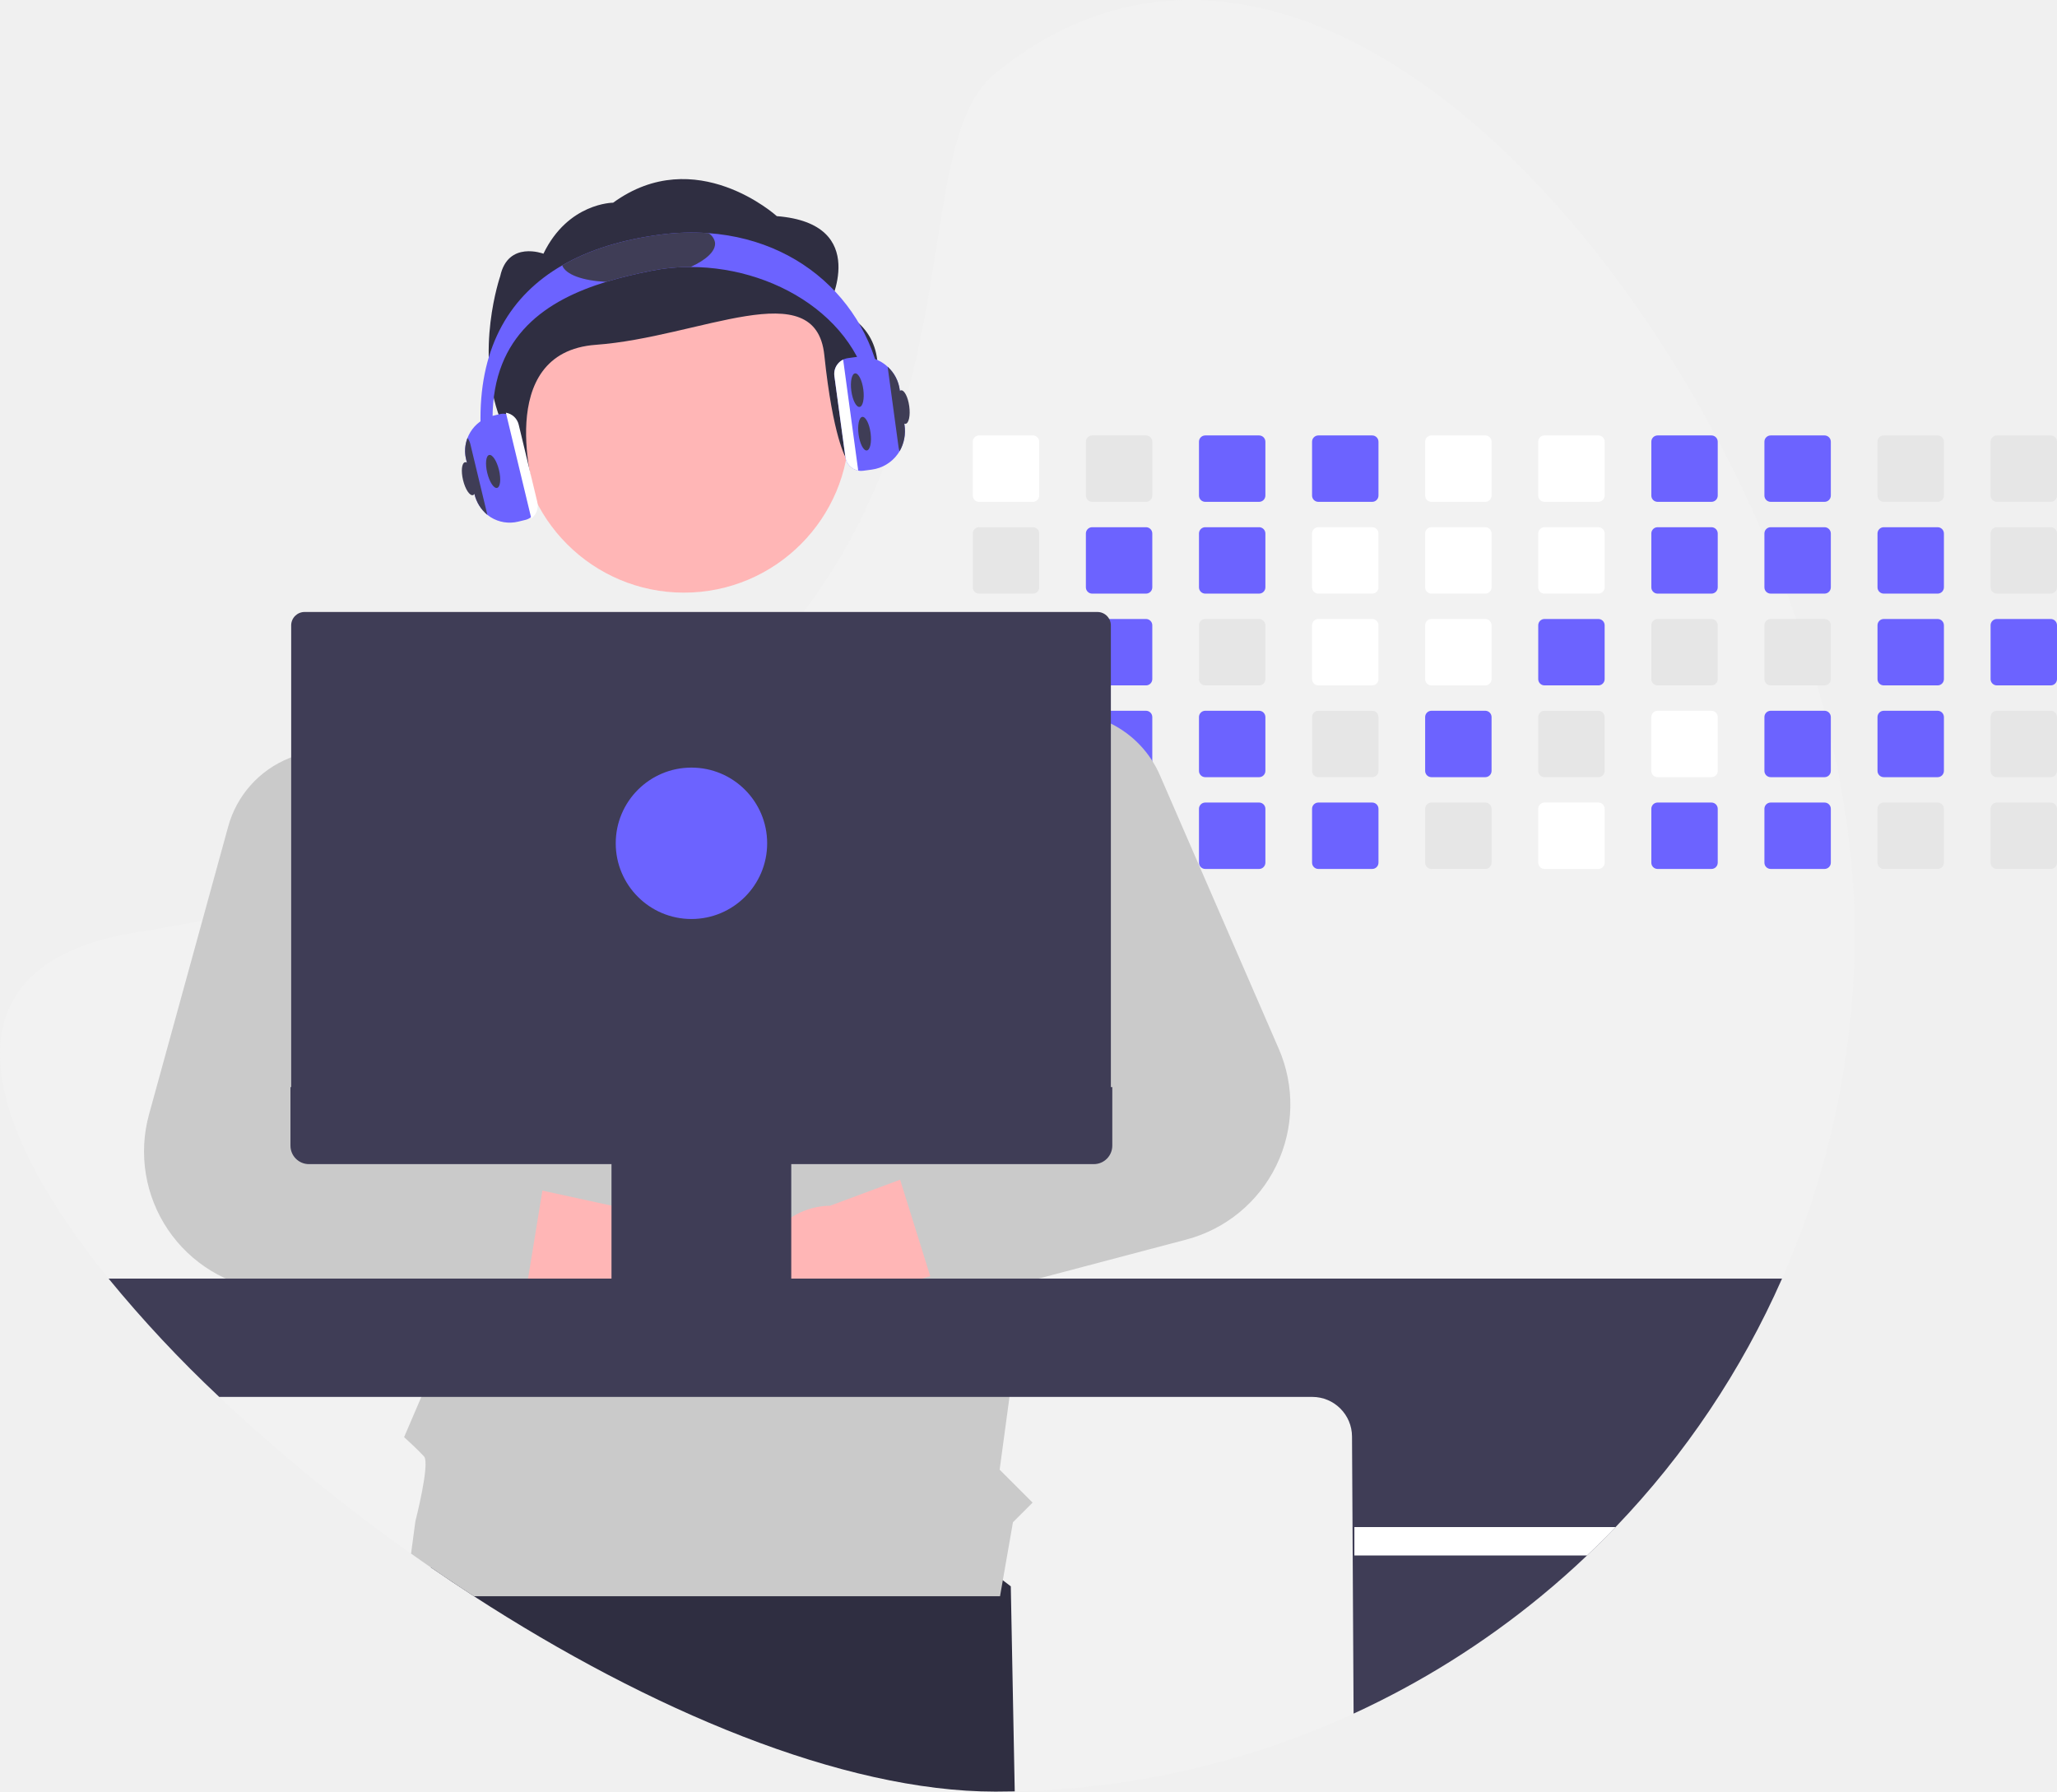
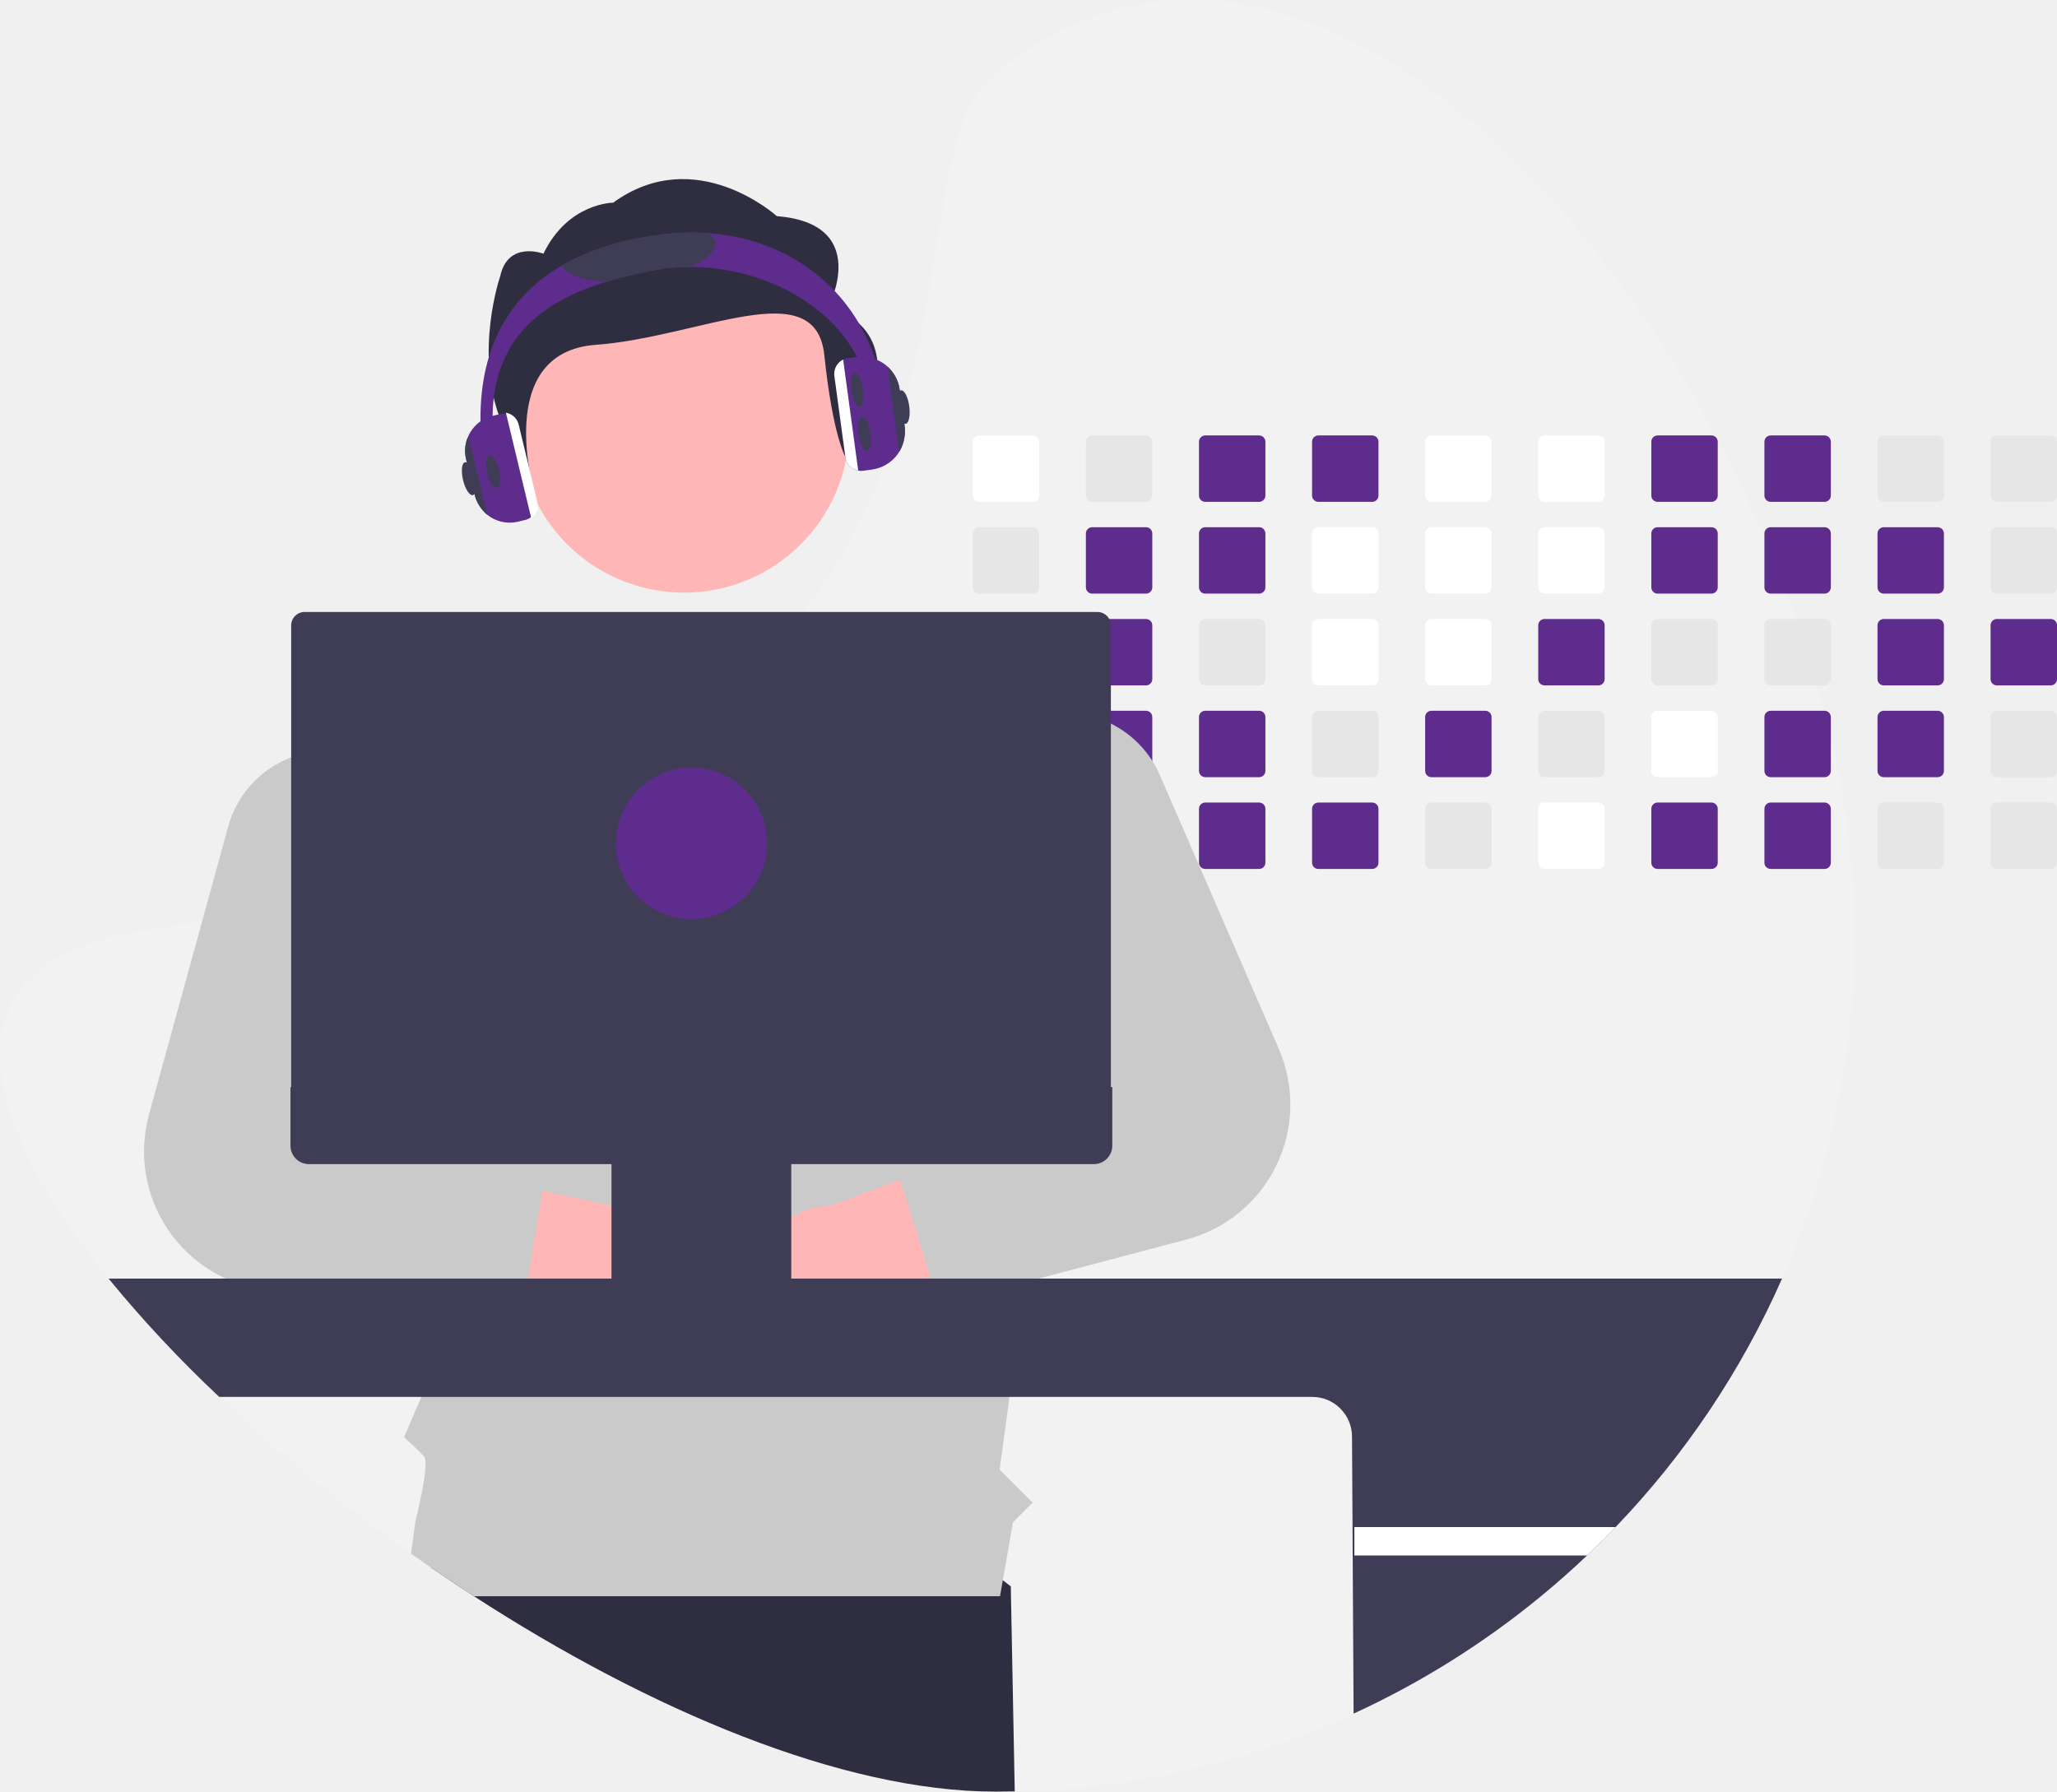
<svg xmlns="http://www.w3.org/2000/svg" id="f1b25b43-9e03-45b3-af71-047f5bd7d8f3" data-name="Layer 1" width="850.538" height="740.83" viewBox="0 0 850.538 740.83">
  <path d="M941.609,465.125a354.21,354.21,0,0,1-98.85,245.9q-5.745,6.015-11.8,11.74-9.225,8.775-19.07,16.87a353.934,353.934,0,0,1-217.58,80.69q-3.975.09-7.98.09c-63.43,0-143.21-33.88-215.61-80.78q-8.985-5.82-17.81-11.91-4.125-2.82-8.21-5.72a730.43,730.43,0,0,1-79.32-64.8,514.116,514.116,0,0,1-45.75-48.92c-55.63-68.62-67.9-130.45,11.41-143.16q14.085-2.25,27.34-4.81,19.2-3.69,36.75-7.97,23.64-5.745,44.42-12.46,6.99-2.25,13.66-4.59c65.74-23.09,109.74-53.2,139.69-85.87q7.62-8.295,14.05-16.79a236.055,236.055,0,0,0,17.83-27.12,254.898,254.898,0,0,0,18.41-41.05l.27-.78c23.83-68.74,16.58-132.5,42.87-153.84,112.38-91.23,252.29,38.69,317.96,191.9q4.965,11.58,9.34,23.3,1.965,5.235,3.79,10.49,4.8,13.695,8.71,27.46,1.5,5.25,2.86,10.49c.97,3.77,1.9,7.53,2.76,11.29C938.139,412.305,941.609,439.455,941.609,465.125Z" transform="translate(-174.731 -79.58524)" fill="#f2f2f2" />
  <path d="M594.309,820.325q-3.975.09-7.98.09c-63.43,0-143.21-33.88-215.61-80.78q-8.985-5.82-17.81-11.91l5.16-31.4,156.21-20.74,78.4,59.95Z" transform="translate(-174.731 -79.58524)" fill="#2f2e41" />
  <path d="M601.829,259.635h-22.26a2.601,2.601,0,0,0-2.6,2.6v22.27a2.593,2.593,0,0,0,2.6,2.59h22.26a2.599,2.599,0,0,0,2.6-2.59v-22.27A2.608,2.608,0,0,0,601.829,259.635Z" transform="translate(-174.731 -79.58524)" fill="#fff" />
  <path d="M601.829,297.585h-22.26a2.601,2.601,0,0,0-2.6,2.6v22.27a2.593,2.593,0,0,0,2.6,2.59h22.26a2.599,2.599,0,0,0,2.6-2.59v-22.27A2.608,2.608,0,0,0,601.829,297.585Z" transform="translate(-174.731 -79.58524)" fill="#e6e6e6" />
  <path d="M601.829,335.535h-22.26a2.601,2.601,0,0,0-2.6,2.6v22.26a2.595,2.595,0,0,0,2.6,2.6h22.26a2.601,2.601,0,0,0,2.6-2.6v-22.26A2.608,2.608,0,0,0,601.829,335.535Z" transform="translate(-174.731 -79.58524)" fill="#e6e6e6" />
  <path d="M604.389,375.625a2.617,2.617,0,0,0-2.56-2.14h-22.26a2.601,2.601,0,0,0-2.6,2.6v22.26a2.595,2.595,0,0,0,2.6,2.6h22.26a2.601,2.601,0,0,0,2.6-2.6v-22.26A2.313,2.313,0,0,0,604.389,375.625Z" transform="translate(-174.731 -79.58524)" fill="#e6e6e6" />
  <path d="M602.839,411.635a2.634,2.634,0,0,0-1.01-.2h-22.26a2.595,2.595,0,0,0-2.6,2.6v22.26a2.588,2.588,0,0,0,2.6,2.6h22.26a2.601,2.601,0,0,0,2.6-2.6v-22.26A2.616,2.616,0,0,0,602.839,411.635Z" transform="translate(-174.731 -79.58524)" fill="#e6e6e6" />
  <path d="M648.589,259.635h-22.26a2.601,2.601,0,0,0-2.6,2.6v22.27a2.593,2.593,0,0,0,2.6,2.59h22.26a2.599,2.599,0,0,0,2.6-2.59v-22.27A2.608,2.608,0,0,0,648.589,259.635Z" transform="translate(-174.731 -79.58524)" fill="#e6e6e6" />
-   <path d="M648.589,297.585h-22.26a2.601,2.601,0,0,0-2.6,2.6v22.27a2.593,2.593,0,0,0,2.6,2.59h22.26a2.599,2.599,0,0,0,2.6-2.59v-22.27A2.608,2.608,0,0,0,648.589,297.585Z" transform="translate(-174.731 -79.58524)" fill="#6c63ff" />
-   <path d="M648.589,335.535h-22.26a2.601,2.601,0,0,0-2.6,2.6v22.26a2.595,2.595,0,0,0,2.6,2.6h22.26a2.601,2.601,0,0,0,2.6-2.6v-22.26A2.608,2.608,0,0,0,648.589,335.535Z" transform="translate(-174.731 -79.58524)" fill="#6c63ff" />
-   <path d="M648.589,373.485h-22.26a2.593,2.593,0,0,0-2.46,1.78,2.478,2.478,0,0,0-.14.82v22.26a2.595,2.595,0,0,0,2.6,2.6h22.26a2.601,2.601,0,0,0,2.6-2.6v-22.26A2.608,2.608,0,0,0,648.589,373.485Z" transform="translate(-174.731 -79.58524)" fill="#6c63ff" />
+   <path d="M648.589,297.585h-22.26a2.601,2.601,0,0,0-2.6,2.6v22.27a2.593,2.593,0,0,0,2.6,2.59h22.26a2.599,2.599,0,0,0,2.6-2.59v-22.27A2.608,2.608,0,0,0,648.589,297.585Z" transform="translate(-174.731 -79.58524)" fill="#5d2c8d" />
+   <path d="M648.589,335.535h-22.26a2.601,2.601,0,0,0-2.6,2.6v22.26a2.595,2.595,0,0,0,2.6,2.6h22.26a2.601,2.601,0,0,0,2.6-2.6v-22.26A2.608,2.608,0,0,0,648.589,335.535Z" transform="translate(-174.731 -79.58524)" fill="#5d2c8d" />
+   <path d="M648.589,373.485h-22.26a2.593,2.593,0,0,0-2.46,1.78,2.478,2.478,0,0,0-.14.82v22.26a2.595,2.595,0,0,0,2.6,2.6h22.26a2.601,2.601,0,0,0,2.6-2.6v-22.26A2.608,2.608,0,0,0,648.589,373.485Z" transform="translate(-174.731 -79.58524)" fill="#5d2c8d" />
  <path d="M648.589,411.435h-22.26a2.595,2.595,0,0,0-2.6,2.6v22.26a2.595,2.595,0,0,0,2.6,2.6h22.26a2.601,2.601,0,0,0,2.6-2.6v-22.26A2.601,2.601,0,0,0,648.589,411.435Z" transform="translate(-174.731 -79.58524)" fill="#e6e6e6" />
-   <path d="M695.349,259.635h-22.26a2.601,2.601,0,0,0-2.6,2.6v22.27a2.593,2.593,0,0,0,2.6,2.59h22.26a2.599,2.599,0,0,0,2.6-2.59v-22.27A2.608,2.608,0,0,0,695.349,259.635Z" transform="translate(-174.731 -79.58524)" fill="#6c63ff" />
-   <path d="M695.349,297.585h-22.26a2.601,2.601,0,0,0-2.6,2.6v22.27a2.593,2.593,0,0,0,2.6,2.59h22.26a2.599,2.599,0,0,0,2.6-2.59v-22.27A2.608,2.608,0,0,0,695.349,297.585Z" transform="translate(-174.731 -79.58524)" fill="#6c63ff" />
+   <path d="M695.349,259.635h-22.26a2.601,2.601,0,0,0-2.6,2.6v22.27a2.593,2.593,0,0,0,2.6,2.59h22.26a2.599,2.599,0,0,0,2.6-2.59v-22.27A2.608,2.608,0,0,0,695.349,259.635Z" transform="translate(-174.731 -79.58524)" fill="#5d2c8d" />
+   <path d="M695.349,297.585h-22.26a2.601,2.601,0,0,0-2.6,2.6v22.27a2.593,2.593,0,0,0,2.6,2.59h22.26a2.599,2.599,0,0,0,2.6-2.59v-22.27A2.608,2.608,0,0,0,695.349,297.585Z" transform="translate(-174.731 -79.58524)" fill="#5d2c8d" />
  <path d="M695.349,335.535h-22.26a2.601,2.601,0,0,0-2.6,2.6v22.26a2.595,2.595,0,0,0,2.6,2.6h22.26a2.601,2.601,0,0,0,2.6-2.6v-22.26A2.608,2.608,0,0,0,695.349,335.535Z" transform="translate(-174.731 -79.58524)" fill="#e6e6e6" />
-   <path d="M695.349,373.485h-22.26a2.601,2.601,0,0,0-2.6,2.6v22.26a2.595,2.595,0,0,0,2.6,2.6h22.26a2.601,2.601,0,0,0,2.6-2.6v-22.26A2.608,2.608,0,0,0,695.349,373.485Z" transform="translate(-174.731 -79.58524)" fill="#6c63ff" />
-   <path d="M695.349,411.435h-22.26a2.595,2.595,0,0,0-2.6,2.6v22.26a2.595,2.595,0,0,0,2.6,2.6h22.26a2.601,2.601,0,0,0,2.6-2.6v-22.26A2.601,2.601,0,0,0,695.349,411.435Z" transform="translate(-174.731 -79.58524)" fill="#6c63ff" />
-   <path d="M742.109,259.635h-22.26a2.601,2.601,0,0,0-2.6,2.6v22.27a2.593,2.593,0,0,0,2.6,2.59h22.26a2.599,2.599,0,0,0,2.6-2.59v-22.27A2.608,2.608,0,0,0,742.109,259.635Z" transform="translate(-174.731 -79.58524)" fill="#6c63ff" />
+   <path d="M695.349,373.485h-22.26a2.601,2.601,0,0,0-2.6,2.6v22.26a2.595,2.595,0,0,0,2.6,2.6h22.26a2.601,2.601,0,0,0,2.6-2.6v-22.26A2.608,2.608,0,0,0,695.349,373.485Z" transform="translate(-174.731 -79.58524)" fill="#5d2c8d" />
+   <path d="M695.349,411.435h-22.26a2.595,2.595,0,0,0-2.6,2.6v22.26a2.595,2.595,0,0,0,2.6,2.6h22.26a2.601,2.601,0,0,0,2.6-2.6v-22.26A2.601,2.601,0,0,0,695.349,411.435Z" transform="translate(-174.731 -79.58524)" fill="#5d2c8d" />
+   <path d="M742.109,259.635h-22.26a2.601,2.601,0,0,0-2.6,2.6v22.27a2.593,2.593,0,0,0,2.6,2.59h22.26a2.599,2.599,0,0,0,2.6-2.59v-22.27A2.608,2.608,0,0,0,742.109,259.635Z" transform="translate(-174.731 -79.58524)" fill="#5d2c8d" />
  <path d="M742.109,297.585h-22.26a2.601,2.601,0,0,0-2.6,2.6v22.27a2.593,2.593,0,0,0,2.6,2.59h22.26a2.599,2.599,0,0,0,2.6-2.59v-22.27A2.608,2.608,0,0,0,742.109,297.585Z" transform="translate(-174.731 -79.58524)" fill="#fff" />
  <path d="M742.109,335.535h-22.26a2.601,2.601,0,0,0-2.6,2.6v22.26a2.595,2.595,0,0,0,2.6,2.6h22.26a2.601,2.601,0,0,0,2.6-2.6v-22.26A2.608,2.608,0,0,0,742.109,335.535Z" transform="translate(-174.731 -79.58524)" fill="#fff" />
  <path d="M742.109,373.485h-22.26a2.601,2.601,0,0,0-2.6,2.6v22.26a2.595,2.595,0,0,0,2.6,2.6h22.26a2.601,2.601,0,0,0,2.6-2.6v-22.26A2.608,2.608,0,0,0,742.109,373.485Z" transform="translate(-174.731 -79.58524)" fill="#e6e6e6" />
-   <path d="M742.109,411.435h-22.26a2.595,2.595,0,0,0-2.6,2.6v22.26a2.595,2.595,0,0,0,2.6,2.6h22.26a2.601,2.601,0,0,0,2.6-2.6v-22.26A2.601,2.601,0,0,0,742.109,411.435Z" transform="translate(-174.731 -79.58524)" fill="#6c63ff" />
+   <path d="M742.109,411.435h-22.26a2.595,2.595,0,0,0-2.6,2.6v22.26a2.595,2.595,0,0,0,2.6,2.6h22.26a2.601,2.601,0,0,0,2.6-2.6v-22.26A2.601,2.601,0,0,0,742.109,411.435Z" transform="translate(-174.731 -79.58524)" fill="#5d2c8d" />
  <path d="M788.869,259.635h-22.27a2.599,2.599,0,0,0-2.59,2.6v22.27a2.591,2.591,0,0,0,2.59,2.59h22.27a2.599,2.599,0,0,0,2.6-2.59v-22.27A2.608,2.608,0,0,0,788.869,259.635Z" transform="translate(-174.731 -79.58524)" fill="#fff" />
  <path d="M788.869,297.585h-22.27a2.599,2.599,0,0,0-2.59,2.6v22.27a2.59,2.59,0,0,0,2.59,2.59h22.27a2.599,2.599,0,0,0,2.6-2.59v-22.27A2.608,2.608,0,0,0,788.869,297.585Z" transform="translate(-174.731 -79.58524)" fill="#fff" />
  <path d="M788.869,335.535h-22.27a2.599,2.599,0,0,0-2.59,2.6v22.26a2.593,2.593,0,0,0,2.59,2.6h22.27a2.601,2.601,0,0,0,2.6-2.6v-22.26A2.608,2.608,0,0,0,788.869,335.535Z" transform="translate(-174.731 -79.58524)" fill="#fff" />
-   <path d="M788.869,373.485h-22.27a2.599,2.599,0,0,0-2.59,2.6v22.26a2.593,2.593,0,0,0,2.59,2.6h22.27a2.601,2.601,0,0,0,2.6-2.6v-22.26A2.608,2.608,0,0,0,788.869,373.485Z" transform="translate(-174.731 -79.58524)" fill="#6c63ff" />
+   <path d="M788.869,373.485h-22.27a2.599,2.599,0,0,0-2.59,2.6v22.26a2.593,2.593,0,0,0,2.59,2.6h22.27a2.601,2.601,0,0,0,2.6-2.6v-22.26A2.608,2.608,0,0,0,788.869,373.485Z" transform="translate(-174.731 -79.58524)" fill="#5d2c8d" />
  <path d="M788.869,411.435h-22.27a2.593,2.593,0,0,0-2.59,2.6v22.26a2.593,2.593,0,0,0,2.59,2.6h22.27a2.601,2.601,0,0,0,2.6-2.6v-22.26A2.601,2.601,0,0,0,788.869,411.435Z" transform="translate(-174.731 -79.58524)" fill="#e6e6e6" />
  <path d="M835.629,259.635h-22.27a2.599,2.599,0,0,0-2.59,2.6v22.27a2.591,2.591,0,0,0,2.59,2.59h22.27a2.599,2.599,0,0,0,2.6-2.59v-22.27A2.608,2.608,0,0,0,835.629,259.635Z" transform="translate(-174.731 -79.58524)" fill="#fff" />
  <path d="M835.629,297.585h-22.27a2.599,2.599,0,0,0-2.59,2.6v22.27a2.59,2.59,0,0,0,2.59,2.59h22.27a2.599,2.599,0,0,0,2.6-2.59v-22.27A2.608,2.608,0,0,0,835.629,297.585Z" transform="translate(-174.731 -79.58524)" fill="#fff" />
-   <path d="M835.629,335.535h-22.27a2.599,2.599,0,0,0-2.59,2.6v22.26a2.593,2.593,0,0,0,2.59,2.6h22.27a2.601,2.601,0,0,0,2.6-2.6v-22.26A2.608,2.608,0,0,0,835.629,335.535Z" transform="translate(-174.731 -79.58524)" fill="#6c63ff" />
+   <path d="M835.629,335.535h-22.27a2.599,2.599,0,0,0-2.59,2.6v22.26a2.593,2.593,0,0,0,2.59,2.6h22.27a2.601,2.601,0,0,0,2.6-2.6v-22.26A2.608,2.608,0,0,0,835.629,335.535Z" transform="translate(-174.731 -79.58524)" fill="#5d2c8d" />
  <path d="M835.629,373.485h-22.27a2.599,2.599,0,0,0-2.59,2.6v22.26a2.593,2.593,0,0,0,2.59,2.6h22.27a2.601,2.601,0,0,0,2.6-2.6v-22.26A2.608,2.608,0,0,0,835.629,373.485Z" transform="translate(-174.731 -79.58524)" fill="#e6e6e6" />
  <path d="M835.629,411.435h-22.27a2.593,2.593,0,0,0-2.59,2.6v22.26a2.593,2.593,0,0,0,2.59,2.6h22.27a2.601,2.601,0,0,0,2.6-2.6v-22.26A2.601,2.601,0,0,0,835.629,411.435Z" transform="translate(-174.731 -79.58524)" fill="#fff" />
-   <path d="M882.389,259.635h-22.27a2.599,2.599,0,0,0-2.59,2.6v22.27a2.591,2.591,0,0,0,2.59,2.59h22.27a2.599,2.599,0,0,0,2.6-2.59v-22.27A2.608,2.608,0,0,0,882.389,259.635Z" transform="translate(-174.731 -79.58524)" fill="#6c63ff" />
-   <path d="M882.389,297.585h-22.27a2.599,2.599,0,0,0-2.59,2.6v22.27a2.59,2.59,0,0,0,2.59,2.59h22.27a2.599,2.599,0,0,0,2.6-2.59v-22.27A2.608,2.608,0,0,0,882.389,297.585Z" transform="translate(-174.731 -79.58524)" fill="#6c63ff" />
+   <path d="M882.389,259.635h-22.27a2.599,2.599,0,0,0-2.59,2.6v22.27a2.591,2.591,0,0,0,2.59,2.59h22.27a2.599,2.599,0,0,0,2.6-2.59v-22.27A2.608,2.608,0,0,0,882.389,259.635Z" transform="translate(-174.731 -79.58524)" fill="#5d2c8d" />
+   <path d="M882.389,297.585h-22.27a2.599,2.599,0,0,0-2.59,2.6v22.27a2.59,2.59,0,0,0,2.59,2.59h22.27a2.599,2.599,0,0,0,2.6-2.59v-22.27A2.608,2.608,0,0,0,882.389,297.585Z" transform="translate(-174.731 -79.58524)" fill="#5d2c8d" />
  <path d="M882.389,335.535h-22.27a2.599,2.599,0,0,0-2.59,2.6v22.26a2.593,2.593,0,0,0,2.59,2.6h22.27a2.601,2.601,0,0,0,2.6-2.6v-22.26A2.608,2.608,0,0,0,882.389,335.535Z" transform="translate(-174.731 -79.58524)" fill="#e6e6e6" />
  <path d="M882.389,373.485h-22.27a2.599,2.599,0,0,0-2.59,2.6v22.26a2.593,2.593,0,0,0,2.59,2.6h22.27a2.601,2.601,0,0,0,2.6-2.6v-22.26A2.608,2.608,0,0,0,882.389,373.485Z" transform="translate(-174.731 -79.58524)" fill="#fff" />
-   <path d="M882.389,411.435h-22.27a2.593,2.593,0,0,0-2.59,2.6v22.26a2.593,2.593,0,0,0,2.59,2.6h22.27a2.601,2.601,0,0,0,2.6-2.6v-22.26A2.601,2.601,0,0,0,882.389,411.435Z" transform="translate(-174.731 -79.58524)" fill="#6c63ff" />
-   <path d="M929.149,259.635h-22.27a2.599,2.599,0,0,0-2.59,2.6v22.27a2.591,2.591,0,0,0,2.59,2.59h22.27a2.599,2.599,0,0,0,2.6-2.59v-22.27A2.608,2.608,0,0,0,929.149,259.635Z" transform="translate(-174.731 -79.58524)" fill="#6c63ff" />
-   <path d="M929.149,297.585h-22.27a2.599,2.599,0,0,0-2.59,2.6v22.27a2.59,2.59,0,0,0,2.59,2.59h22.27a2.599,2.599,0,0,0,2.6-2.59v-22.27A2.608,2.608,0,0,0,929.149,297.585Z" transform="translate(-174.731 -79.58524)" fill="#6c63ff" />
+   <path d="M882.389,411.435h-22.27a2.593,2.593,0,0,0-2.59,2.6v22.26a2.593,2.593,0,0,0,2.59,2.6h22.27a2.601,2.601,0,0,0,2.6-2.6v-22.26A2.601,2.601,0,0,0,882.389,411.435Z" transform="translate(-174.731 -79.58524)" fill="#5d2c8d" />
+   <path d="M929.149,259.635h-22.27a2.599,2.599,0,0,0-2.59,2.6v22.27a2.591,2.591,0,0,0,2.59,2.59h22.27a2.599,2.599,0,0,0,2.6-2.59v-22.27A2.608,2.608,0,0,0,929.149,259.635Z" transform="translate(-174.731 -79.58524)" fill="#5d2c8d" />
+   <path d="M929.149,297.585h-22.27a2.599,2.599,0,0,0-2.59,2.6v22.27a2.59,2.59,0,0,0,2.59,2.59h22.27a2.599,2.599,0,0,0,2.6-2.59v-22.27A2.608,2.608,0,0,0,929.149,297.585Z" transform="translate(-174.731 -79.58524)" fill="#5d2c8d" />
  <path d="M929.149,335.535h-22.27a2.599,2.599,0,0,0-2.59,2.6v22.26a2.593,2.593,0,0,0,2.59,2.6h22.27a2.601,2.601,0,0,0,2.6-2.6v-22.26A2.608,2.608,0,0,0,929.149,335.535Z" transform="translate(-174.731 -79.58524)" fill="#e6e6e6" />
-   <path d="M929.149,373.485h-22.27a2.599,2.599,0,0,0-2.59,2.6v22.26a2.593,2.593,0,0,0,2.59,2.6h22.27a2.601,2.601,0,0,0,2.6-2.6v-22.26A2.608,2.608,0,0,0,929.149,373.485Z" transform="translate(-174.731 -79.58524)" fill="#6c63ff" />
-   <path d="M929.149,411.435h-22.27a2.593,2.593,0,0,0-2.59,2.6v22.26a2.593,2.593,0,0,0,2.59,2.6h22.27a2.601,2.601,0,0,0,2.6-2.6v-22.26A2.601,2.601,0,0,0,929.149,411.435Z" transform="translate(-174.731 -79.58524)" fill="#6c63ff" />
+   <path d="M929.149,373.485h-22.27a2.599,2.599,0,0,0-2.59,2.6v22.26a2.593,2.593,0,0,0,2.59,2.6h22.27a2.601,2.601,0,0,0,2.6-2.6v-22.26A2.608,2.608,0,0,0,929.149,373.485Z" transform="translate(-174.731 -79.58524)" fill="#5d2c8d" />
+   <path d="M929.149,411.435h-22.27a2.593,2.593,0,0,0-2.59,2.6v22.26a2.593,2.593,0,0,0,2.59,2.6h22.27a2.601,2.601,0,0,0,2.6-2.6v-22.26A2.601,2.601,0,0,0,929.149,411.435Z" transform="translate(-174.731 -79.58524)" fill="#5d2c8d" />
  <path d="M975.909,259.635h-22.27a2.599,2.599,0,0,0-2.59,2.6v22.27a2.591,2.591,0,0,0,2.59,2.59h22.27a2.599,2.599,0,0,0,2.6-2.59v-22.27A2.608,2.608,0,0,0,975.909,259.635Z" transform="translate(-174.731 -79.58524)" fill="#e6e6e6" />
-   <path d="M975.909,297.585h-22.27a2.599,2.599,0,0,0-2.59,2.6v22.27a2.59,2.59,0,0,0,2.59,2.59h22.27a2.599,2.599,0,0,0,2.6-2.59v-22.27A2.608,2.608,0,0,0,975.909,297.585Z" transform="translate(-174.731 -79.58524)" fill="#6c63ff" />
-   <path d="M975.909,335.535h-22.27a2.599,2.599,0,0,0-2.59,2.6v22.26a2.593,2.593,0,0,0,2.59,2.6h22.27a2.601,2.601,0,0,0,2.6-2.6v-22.26A2.608,2.608,0,0,0,975.909,335.535Z" transform="translate(-174.731 -79.58524)" fill="#6c63ff" />
-   <path d="M975.909,373.485h-22.27a2.599,2.599,0,0,0-2.59,2.6v22.26a2.593,2.593,0,0,0,2.59,2.6h22.27a2.601,2.601,0,0,0,2.6-2.6v-22.26A2.608,2.608,0,0,0,975.909,373.485Z" transform="translate(-174.731 -79.58524)" fill="#6c63ff" />
+   <path d="M975.909,297.585h-22.27a2.599,2.599,0,0,0-2.59,2.6v22.27a2.59,2.59,0,0,0,2.59,2.59h22.27a2.599,2.599,0,0,0,2.6-2.59v-22.27A2.608,2.608,0,0,0,975.909,297.585Z" transform="translate(-174.731 -79.58524)" fill="#5d2c8d" />
+   <path d="M975.909,335.535h-22.27a2.599,2.599,0,0,0-2.59,2.6v22.26a2.593,2.593,0,0,0,2.59,2.6h22.27a2.601,2.601,0,0,0,2.6-2.6v-22.26A2.608,2.608,0,0,0,975.909,335.535Z" transform="translate(-174.731 -79.58524)" fill="#5d2c8d" />
+   <path d="M975.909,373.485h-22.27a2.599,2.599,0,0,0-2.59,2.6v22.26a2.593,2.593,0,0,0,2.59,2.6h22.27a2.601,2.601,0,0,0,2.6-2.6v-22.26A2.608,2.608,0,0,0,975.909,373.485Z" transform="translate(-174.731 -79.58524)" fill="#5d2c8d" />
  <path d="M975.909,411.435h-22.27a2.593,2.593,0,0,0-2.59,2.6v22.26a2.593,2.593,0,0,0,2.59,2.6h22.27a2.601,2.601,0,0,0,2.6-2.6v-22.26A2.601,2.601,0,0,0,975.909,411.435Z" transform="translate(-174.731 -79.58524)" fill="#e6e6e6" />
  <path d="M1022.669,259.635h-22.27a2.599,2.599,0,0,0-2.59,2.6v22.27a2.591,2.591,0,0,0,2.59,2.59h22.27a2.599,2.599,0,0,0,2.6-2.59v-22.27A2.608,2.608,0,0,0,1022.669,259.635Z" transform="translate(-174.731 -79.58524)" fill="#e6e6e6" />
  <path d="M1022.669,297.585h-22.27a2.599,2.599,0,0,0-2.59,2.6v22.27a2.591,2.591,0,0,0,2.59,2.59h22.27a2.599,2.599,0,0,0,2.6-2.59v-22.27A2.608,2.608,0,0,0,1022.669,297.585Z" transform="translate(-174.731 -79.58524)" fill="#e6e6e6" />
-   <path d="M1022.669,335.535h-22.27a2.599,2.599,0,0,0-2.59,2.6v22.26a2.593,2.593,0,0,0,2.59,2.6h22.27a2.601,2.601,0,0,0,2.6-2.6v-22.26A2.608,2.608,0,0,0,1022.669,335.535Z" transform="translate(-174.731 -79.58524)" fill="#6c63ff" />
+   <path d="M1022.669,335.535h-22.27a2.599,2.599,0,0,0-2.59,2.6v22.26a2.593,2.593,0,0,0,2.59,2.6h22.27a2.601,2.601,0,0,0,2.6-2.6v-22.26A2.608,2.608,0,0,0,1022.669,335.535Z" transform="translate(-174.731 -79.58524)" fill="#5d2c8d" />
  <path d="M1022.669,373.485h-22.27a2.599,2.599,0,0,0-2.59,2.6v22.26a2.593,2.593,0,0,0,2.59,2.6h22.27a2.601,2.601,0,0,0,2.6-2.6v-22.26A2.608,2.608,0,0,0,1022.669,373.485Z" transform="translate(-174.731 -79.58524)" fill="#e6e6e6" />
  <path d="M1022.669,411.435h-22.27a2.593,2.593,0,0,0-2.59,2.6v22.26a2.593,2.593,0,0,0,2.59,2.6h22.27a2.601,2.601,0,0,0,2.6-2.6v-22.26A2.601,2.601,0,0,0,1022.669,411.435Z" transform="translate(-174.731 -79.58524)" fill="#e6e6e6" />
  <polygon points="336.095 660.051 335.475 660.051 336.005 659.981 336.095 660.051" fill="#2f2e41" />
  <circle id="b6132315-04e2-4cdb-a713-107c9cd58b0b" data-name="ab6171fa-7d69-4734-b81c-8dff60f9761b" cx="282.814" cy="176.733" r="68.322" fill="#ffb6b6" />
  <path id="f4304bdd-ba2d-4fff-b404-410205410c5d" data-name="bf427902-b9bf-4946-b5d7-5c1c7e04535e" d="M517.377,206.226s17.869-34.161-21.444-37.266c0,0-33.515-30.402-67.676-5.558,0,0-18.633,0-28.823,21.086,0,0-14.655-5.558-17.876,9.317,0,0-10.723,31.055,0,59.005,10.723,27.95,14.285,31.055,14.285,31.055s-17.621-58.598,25.27-61.704,90.887-29.909,94.461,4.251,8.953,42.578,8.953,42.578S558.479,220.201,517.377,206.226Z" transform="translate(-174.731 -79.58524)" fill="#2f2e41" />
  <path d="M634.279,424.695l-.22,1.16-2.47,13.04-17.07,90.2-1.01,5.31-2.12,11.23-2.9,15.32-6.43,33.95-1.84,9.73-.69,3.65-.24,1.28-1.91,10.07-.58,3.04-4.66,34.53-4.07,30.09,13.62,13.62-8.12,8.12-5.33,30.53.01.07H370.719q-13.2-8.55-26.02-17.63l1.79-13.4s6.16-23.93,3.57-26.79c-2.58-2.86-8.24-7.97-8.24-7.97l7.13-16.64.99-2.31-1.66-34.43-.04-.83-.55-11.35-.07-1.46-.11-2.19-2.11-43.68-.04-.72-.64-13.24-.6-12.59-.26-5.31-2.57-53.13-1.74-36.08-1.52-31.41,6.11-2.07,65.35-22.21,27.07-35.19,56.34.42,27.58.21,46.02,42.68,10.47,5,.08.04,7.51,3.59,19.04,9.09,20.13,9.62,10.33,4.93Z" transform="translate(-174.731 -79.58524)" fill="#cacaca" />
  <path d="M443.84,637.136a30.286,30.286,0,0,1-40.664-22.43L296.617,599.588l37.043-41.902,95.511,20.78a30.45,30.45,0,0,1,14.669,58.67Z" transform="translate(-174.731 -79.58524)" fill="#ffb6b6" />
  <path d="M396.329,560.955a13.522,13.522,0,0,0-7.89-4.87l-43.72-9.09-4.49-.93a18.933,18.933,0,0,1-12.53-9.07,19.161,19.161,0,0,1-2.45-7.9,18.895,18.895,0,0,1,.89-7.48l15.15-45.65,9.83-29.62a41.792,41.792,0,0,0,2.09-11.05,43.349,43.349,0,0,0-9.07-28.89,42.693,42.693,0,0,0-49.01-13.64c-.25.09-.51.19-.76.29a42.583,42.583,0,0,0-25.31,28.41l-10.68,38.85-22.03,80.09a57.766,57.766,0,0,0,48.96,72.68l62.97,7.38,29.14,3.42a13.497,13.497,0,0,0,14.84-10.73,4.895,4.895,0,0,0,.11-.55l.7-4.32,5.93-36.38.06-.37A13.475,13.475,0,0,0,396.329,560.955Z" transform="translate(-174.731 -79.58524)" fill="#cacaca" />
  <path d="M511.714,638.302a30.286,30.286,0,0,0,37.094-27.94l103.362-29.994L609.588,544.109l-91.626,34.041a30.45,30.45,0,0,0-6.249,60.152Z" transform="translate(-174.731 -79.58524)" fill="#ffb6b6" />
  <path d="M703.489,513.275,654.329,400.135a42.819,42.819,0,0,0-20.27-21.35,43.356,43.356,0,0,0-8.78-3.2c-.47-.12-.94-.23-1.41-.32a42.132,42.132,0,0,0-19.48.36,42.814,42.814,0,0,0-27.34,21.73,1.004,1.004,0,0,0-.08.14,43.1,43.1,0,0,0-.37,38.85l.61,1.22,34.74,69.77a18.9,18.9,0,0,1-10.5,26.19l-2.44.88-43.88,15.85a13.497,13.497,0,0,0-8.33,16.79l.11.35,12.3,39.36c.06.18.12.36.19.54a7.054,7.054,0,0,0,.4.99,13.482,13.482,0,0,0,15.81,7.53l23.68-6.25,4.83-1.28,61.15-16.15a57.76,57.76,0,0,0,38.22-78.86Z" transform="translate(-174.731 -79.58524)" fill="#cacaca" />
  <path d="M219.629,608.285a514.116,514.116,0,0,0,45.75,48.92h451.97a16.446,16.446,0,0,1,16.42,16.43l.65,114.53a355.43,355.43,0,0,0,77.47-48.53q9.84-8.085,19.07-16.87,6.045-5.73,11.8-11.74a355.629,355.629,0,0,0,68.82-102.74Z" transform="translate(-174.731 -79.58524)" fill="#3f3d56" />
  <path d="M842.759,711.025q-5.745,6.015-11.8,11.74H734.749v-11.74Z" transform="translate(-174.731 -79.58524)" fill="#fff" />
  <path d="M633.379,335.535a5.538,5.538,0,0,0-4.87-2.9H300.669a5.555,5.555,0,0,0-5.54,5.55v196.22H634.059V338.185A5.385,5.385,0,0,0,633.379,335.535Z" transform="translate(-174.731 -79.58524)" fill="#3f3d56" />
  <path d="M294.832,529.092V553.306a7.644,7.644,0,0,0,7.644,7.644H427.573v47.787h-1.662a.993.993,0,0,0-.993.993v3.324a.993.993,0,0,0,.993.993h77.658a.993.993,0,0,0,.993-.993v-3.324a.993.993,0,0,0-.993-.993h-1.662V560.95H627.004a7.644,7.644,0,0,0,7.644-7.644V529.092Z" transform="translate(-174.731 -79.58524)" fill="#3f3d56" />
-   <circle cx="285.903" cy="348.704" r="31.306" fill="#6c63ff" />
-   <path d="M540.399,252.585h-5c0-37.8-37.41-62.57-75.15-62.59a82.382,82.382,0,0,0-16.35,1.59c-6.06,1.21-12.35,2.66-18.53,4.55-24.37,7.47-46.97,21.91-46.97,56.45a78.591,78.591,0,0,0,2.54,19.88l-4.84,1.26a83.876,83.876,0,0,1-2.7-21.14c0-30.18,12.39-50.91,33.79-63.27,11.25-6.5,24.98-10.69,40.71-12.73a97.131,97.131,0,0,1,19.75-.6C511.049,179.105,540.399,212.385,540.399,252.585Z" transform="translate(-174.731 -79.58524)" fill="#6c63ff" />
-   <path d="M548.729,255.355l-1.97-14.56a15.71,15.71,0,0,0-5-9.56,15.816,15.816,0,0,0-13.25-4l-3.13.43a6.524,6.524,0,0,0-4.35,2.53,6.548,6.548,0,0,0-1.29,4.87l4.55,33.54a6.577,6.577,0,0,0,5.3,5.57,6.154,6.154,0,0,0,1.22.12,6.499,6.499,0,0,0,.88-.06l3.5-.47a15.791,15.791,0,0,0,10.74-6.43c.27-.38.53-.77.77-1.17A16.748,16.748,0,0,0,548.729,255.355Z" transform="translate(-174.731 -79.58524)" fill="#6c63ff" />
+   <circle cx="285.903" cy="348.704" r="31.306" fill="#5d2c8d" />
+   <path d="M540.399,252.585h-5c0-37.8-37.41-62.57-75.15-62.59a82.382,82.382,0,0,0-16.35,1.59c-6.06,1.21-12.35,2.66-18.53,4.55-24.37,7.47-46.97,21.91-46.97,56.45a78.591,78.591,0,0,0,2.54,19.88l-4.84,1.26a83.876,83.876,0,0,1-2.7-21.14c0-30.18,12.39-50.91,33.79-63.27,11.25-6.5,24.98-10.69,40.71-12.73a97.131,97.131,0,0,1,19.75-.6C511.049,179.105,540.399,212.385,540.399,252.585Z" transform="translate(-174.731 -79.58524)" fill="#5d2c8d" />
+   <path d="M548.729,255.355l-1.97-14.56a15.71,15.71,0,0,0-5-9.56,15.816,15.816,0,0,0-13.25-4l-3.13.43a6.524,6.524,0,0,0-4.35,2.53,6.548,6.548,0,0,0-1.29,4.87l4.55,33.54a6.577,6.577,0,0,0,5.3,5.57,6.154,6.154,0,0,0,1.22.12,6.499,6.499,0,0,0,.88-.06l3.5-.47a15.791,15.791,0,0,0,10.74-6.43c.27-.38.53-.77.77-1.17A16.748,16.748,0,0,0,548.729,255.355Z" transform="translate(-174.731 -79.58524)" fill="#5d2c8d" />
  <path d="M523.359,228.275a6.432,6.432,0,0,0-2.33,1.92,6.548,6.548,0,0,0-1.29,4.87l4.55,33.54a6.577,6.577,0,0,0,5.3,5.57Z" transform="translate(-174.731 -79.58524)" fill="#fff" />
  <path d="M548.729,255.355l-1.97-14.56a15.71,15.71,0,0,0-5-9.56l4.53,33.37a6.176,6.176,0,0,0,.41,1.56A16.748,16.748,0,0,0,548.729,255.355Z" transform="translate(-174.731 -79.58524)" fill="#3f3d56" />
  <ellipse cx="532.218" cy="258.909" rx="2.5" ry="7" transform="translate(-204.7047 -5.69071) rotate(-7.72549)" fill="#3f3d56" />
  <ellipse cx="529.218" cy="240.909" rx="2.5" ry="7" transform="translate(-202.3122 -6.25736) rotate(-7.72549)" fill="#3f3d56" />
  <ellipse cx="548.218" cy="247.909" rx="2.5" ry="7" transform="translate(-203.0808 -3.63971) rotate(-7.72549)" fill="#3f3d56" />
  <path d="M460.249,189.995a82.382,82.382,0,0,0-16.35,1.59c-6.06,1.21-12.35,2.66-18.53,4.55-9.65-.47-16.75-2.97-18.18-6.82,11.25-6.5,24.98-10.69,40.71-12.73a97.131,97.131,0,0,1,19.75-.6,5.727,5.727,0,0,1,2.72,3.82C470.839,183.285,466.869,186.985,460.249,189.995Z" transform="translate(-174.731 -79.58524)" fill="#3f3d56" />
-   <path d="M396.409,287.285l-7.7-32.01a6.024,6.024,0,0,0-4.88-4.55,6.733,6.733,0,0,0-1-.08,6.026,6.026,0,0,0-1.4.17l-2.98.72a14.904,14.904,0,0,0-10.99,17.96l3.45,14.36a15.845,15.845,0,0,0,5.34,8.62,14.045,14.045,0,0,0,1.36.97,14.809,14.809,0,0,0,11.37,1.84l2.97-.72a5.84,5.84,0,0,0,2.17-1.01A5.993,5.993,0,0,0,396.409,287.285Z" transform="translate(-174.731 -79.58524)" fill="#6c63ff" />
+   <path d="M396.409,287.285l-7.7-32.01a6.024,6.024,0,0,0-4.88-4.55,6.733,6.733,0,0,0-1-.08,6.026,6.026,0,0,0-1.4.17l-2.98.72a14.904,14.904,0,0,0-10.99,17.96l3.45,14.36a15.845,15.845,0,0,0,5.34,8.62,14.045,14.045,0,0,0,1.36.97,14.809,14.809,0,0,0,11.37,1.84l2.97-.72a5.84,5.84,0,0,0,2.17-1.01A5.993,5.993,0,0,0,396.409,287.285Z" transform="translate(-174.731 -79.58524)" fill="#5d2c8d" />
  <ellipse cx="378.629" cy="274.523" rx="2.5" ry="7" transform="translate(-228.4506 16.61926) rotate(-13.53051)" fill="#3f3d56" />
  <ellipse cx="368.629" cy="277.523" rx="2.5" ry="7" transform="translate(-229.4301 14.36289) rotate(-13.53051)" fill="#3f3d56" />
  <path d="M396.899,287.165l-7.7-32.01a6.532,6.532,0,0,0-5.29-4.92l10.51,43.72A6.511,6.511,0,0,0,396.899,287.165Z" transform="translate(-174.731 -79.58524)" fill="#fff" />
  <path d="M369.199,263.155a6.476,6.476,0,0,0-1.17-2.45,14.725,14.725,0,0,0-.57,8.79l3.45,14.36a15.845,15.845,0,0,0,5.34,8.62Z" transform="translate(-174.731 -79.58524)" fill="#3f3d56" />
</svg>
